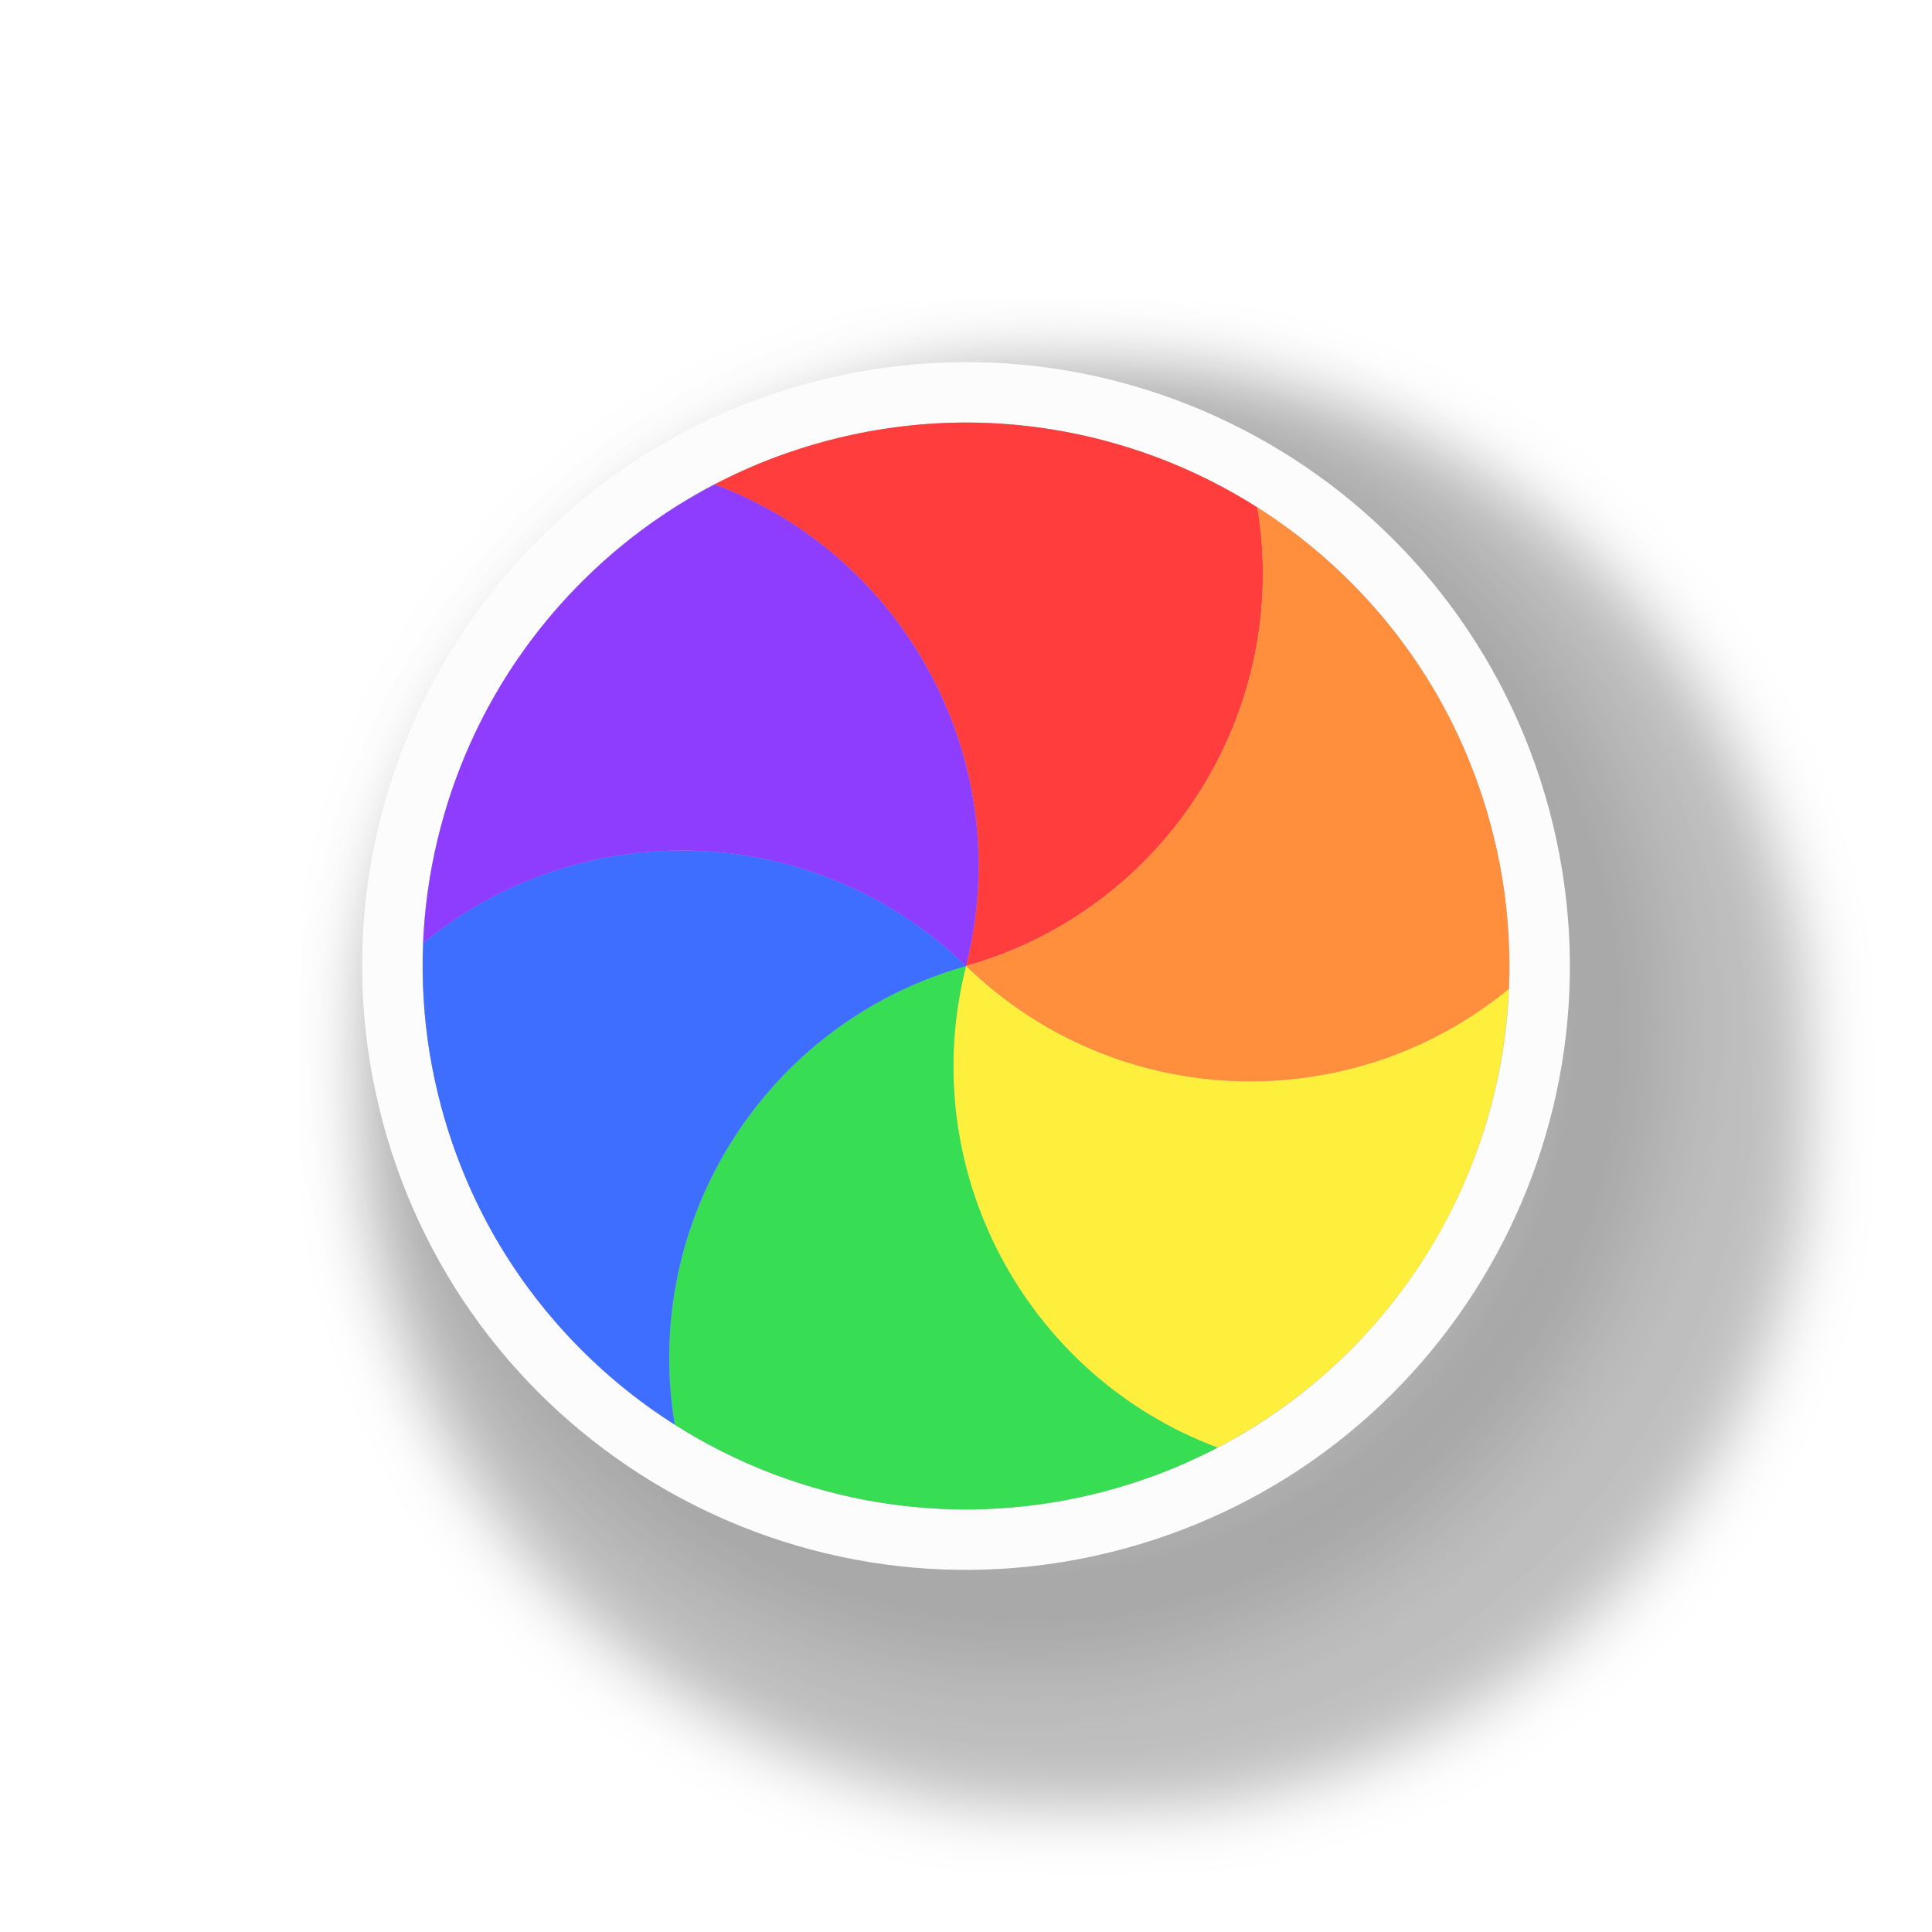
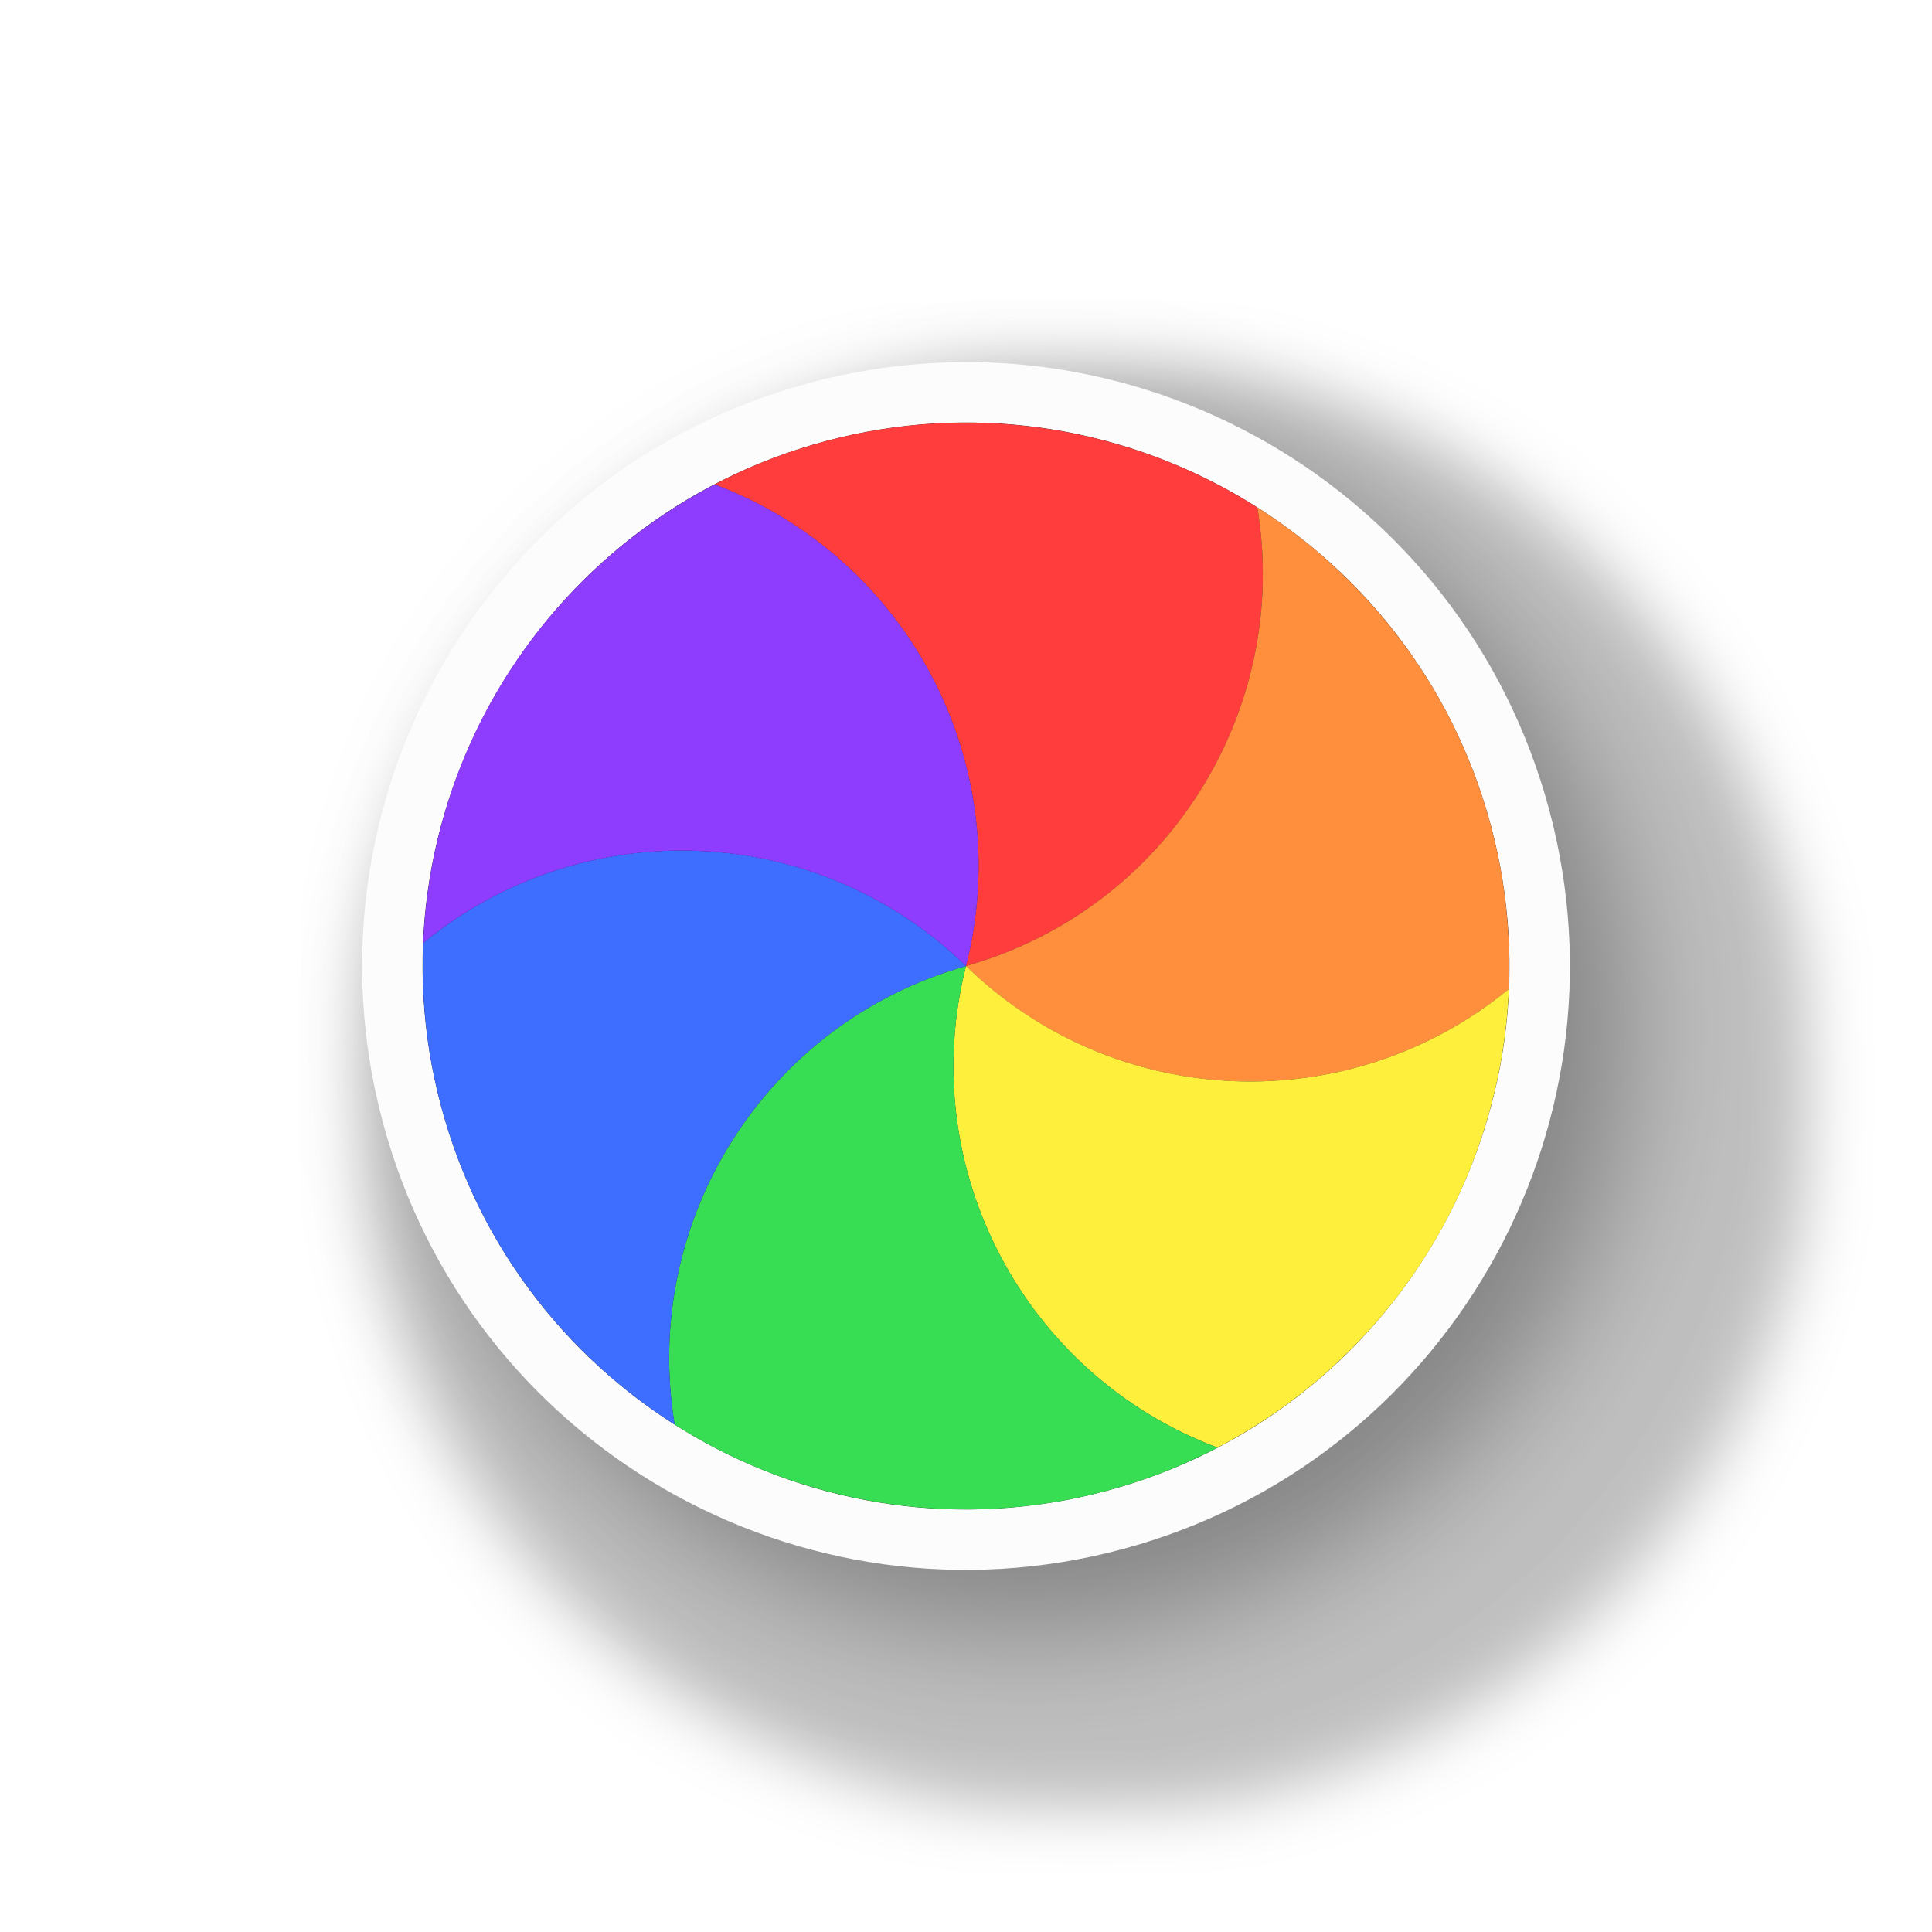
<svg xmlns="http://www.w3.org/2000/svg" width="32" height="32" viewBox="0 0 32 32" fill="none">
  <g filter="url(#filter0_d_173_2551)">
    <g filter="url(#filter1_d_173_2551)">
+       <circle cx="16" cy="16" r="9" transform="rotate(-15 16 16)" fill="#1B1B1B" />
      <circle cx="16" cy="16" r="9.5" transform="rotate(-15 16 16)" stroke="#FCFCFC" stroke-linejoin="round" />
    </g>
    <path d="M11.835 8.024C12.152 7.858 12.479 7.711 12.814 7.584C13.092 7.479 13.378 7.387 13.671 7.308C14.449 7.1 15.231 7 16 6.999C16.769 7 17.551 7.1 18.329 7.308C18.622 7.387 18.908 7.479 19.186 7.584C19.759 7.801 20.309 8.077 20.826 8.405C21.384 11.763 19.334 15.06 15.999 16C16.852 12.643 15.022 9.219 11.835 8.024Z" fill="#FF3D3D" />
    <path d="M20.825 8.404C21.127 8.596 21.418 8.806 21.696 9.033C21.926 9.221 22.148 9.423 22.363 9.637C22.933 10.207 23.41 10.834 23.795 11.499C24.179 12.166 24.483 12.893 24.692 13.671C24.77 13.964 24.834 14.258 24.882 14.55C24.98 15.156 25.016 15.77 24.991 16.382C22.362 18.544 18.481 18.417 15.999 16C19.333 15.059 21.384 11.762 20.825 8.404Z" fill="#FF8E3D" />
    <path d="M24.991 16.381C24.976 16.739 24.939 17.095 24.882 17.45C24.834 17.742 24.771 18.036 24.692 18.329C24.484 19.107 24.179 19.834 23.795 20.5C23.41 21.166 22.933 21.793 22.363 22.363C22.148 22.577 21.926 22.779 21.696 22.967C21.221 23.355 20.707 23.693 20.165 23.977C16.977 22.782 15.147 19.357 16 15.999C18.481 18.416 22.362 18.544 24.991 16.381Z" fill="#FFEF3D" />
    <path d="M20.166 23.977C19.848 24.142 19.521 24.289 19.186 24.417C18.908 24.521 18.622 24.613 18.329 24.692C17.551 24.901 16.77 25 16 25.001C15.231 25 14.449 24.901 13.671 24.692C13.378 24.613 13.092 24.521 12.815 24.417C12.241 24.199 11.691 23.924 11.174 23.595C10.616 20.237 12.667 16.94 16.001 16C15.148 19.357 16.979 22.782 20.166 23.977Z" fill="#37DD53" />
    <path d="M11.175 23.596C10.873 23.404 10.582 23.194 10.304 22.967C10.074 22.779 9.852 22.578 9.637 22.363C9.068 21.794 8.59 21.167 8.205 20.501C7.821 19.834 7.517 19.107 7.308 18.329C7.23 18.036 7.167 17.743 7.118 17.45C7.02 16.844 6.984 16.23 7.01 15.618C9.638 13.456 13.519 13.583 16.001 16.001C12.667 16.941 10.616 20.238 11.175 23.596Z" fill="#3D6EFF" />
    <path d="M7.009 15.619C7.024 15.262 7.061 14.905 7.118 14.551C7.166 14.258 7.229 13.964 7.308 13.671C7.516 12.893 7.821 12.166 8.205 11.5C8.59 10.834 9.067 10.207 9.637 9.637C9.852 9.423 10.074 9.221 10.304 9.033C10.779 8.645 11.293 8.307 11.835 8.023C15.023 9.218 16.853 12.643 16 16.001C13.519 13.584 9.638 13.457 7.009 15.619Z" fill="#8E3DFF" />
  </g>
  <defs>
    <filter id="filter0_d_173_2551" x="0" y="0" width="34" height="34" filterUnits="userSpaceOnUse" color-interpolation-filters="sRGB">
      <feFlood flood-opacity="0" result="BackgroundImageFix" />
      <feColorMatrix in="SourceAlpha" type="matrix" values="0 0 0 0 0 0 0 0 0 0 0 0 0 0 0 0 0 0 127 0" result="hardAlpha" />
      <feOffset dx="1" dy="1" />
      <feGaussianBlur stdDeviation="0.5" />
      <feColorMatrix type="matrix" values="0 0 0 0 0 0 0 0 0 0 0 0 0 0 0 0 0 0 0.25 0" />
      <feBlend mode="normal" in2="BackgroundImageFix" result="effect1_dropShadow_173_2551" />
      <feBlend mode="normal" in="SourceGraphic" in2="effect1_dropShadow_173_2551" result="shape" />
    </filter>
    <filter id="filter1_d_173_2551" x="4.997" y="4.997" width="24.005" height="24.005" filterUnits="userSpaceOnUse" color-interpolation-filters="sRGB">
      <feFlood flood-opacity="0" result="BackgroundImageFix" />
      <feColorMatrix in="SourceAlpha" type="matrix" values="0 0 0 0 0 0 0 0 0 0 0 0 0 0 0 0 0 0 127 0" result="hardAlpha" />
      <feOffset dx="1" dy="1" />
      <feGaussianBlur stdDeviation="1" />
      <feColorMatrix type="matrix" values="0 0 0 0 0 0 0 0 0 0 0 0 0 0 0 0 0 0 0.3 0" />
      <feBlend mode="normal" in2="BackgroundImageFix" result="effect1_dropShadow_173_2551" />
      <feBlend mode="normal" in="SourceGraphic" in2="effect1_dropShadow_173_2551" result="shape" />
    </filter>
  </defs>
</svg>
